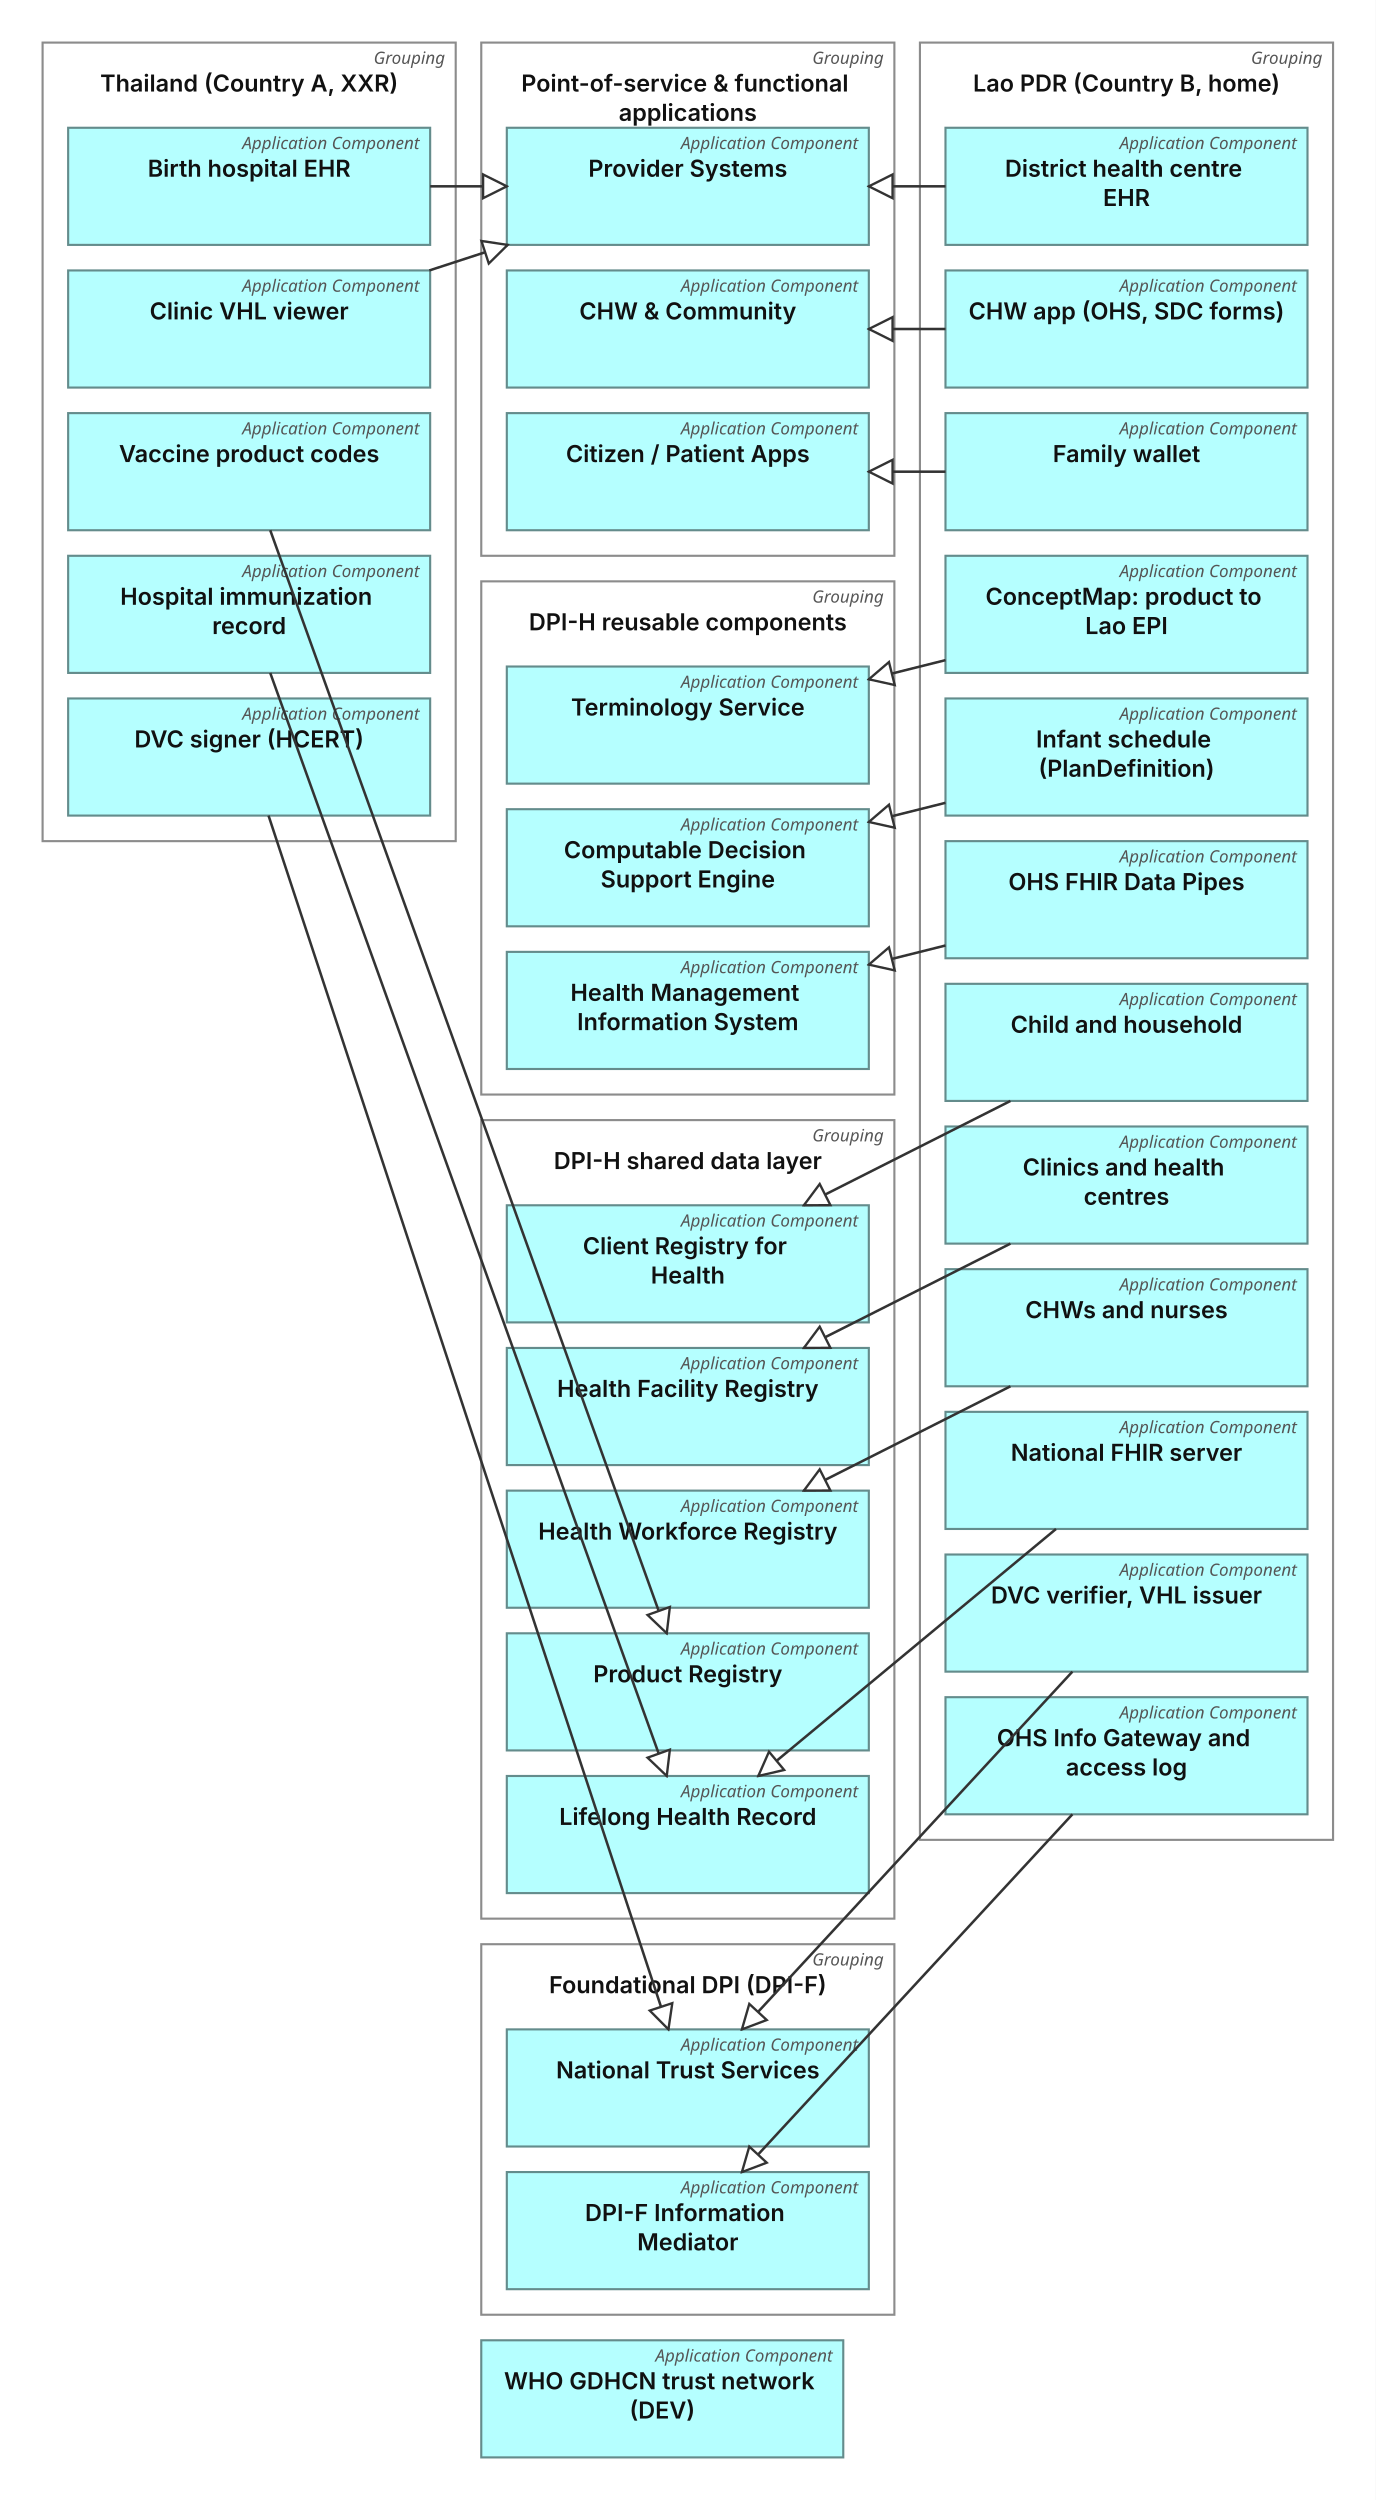
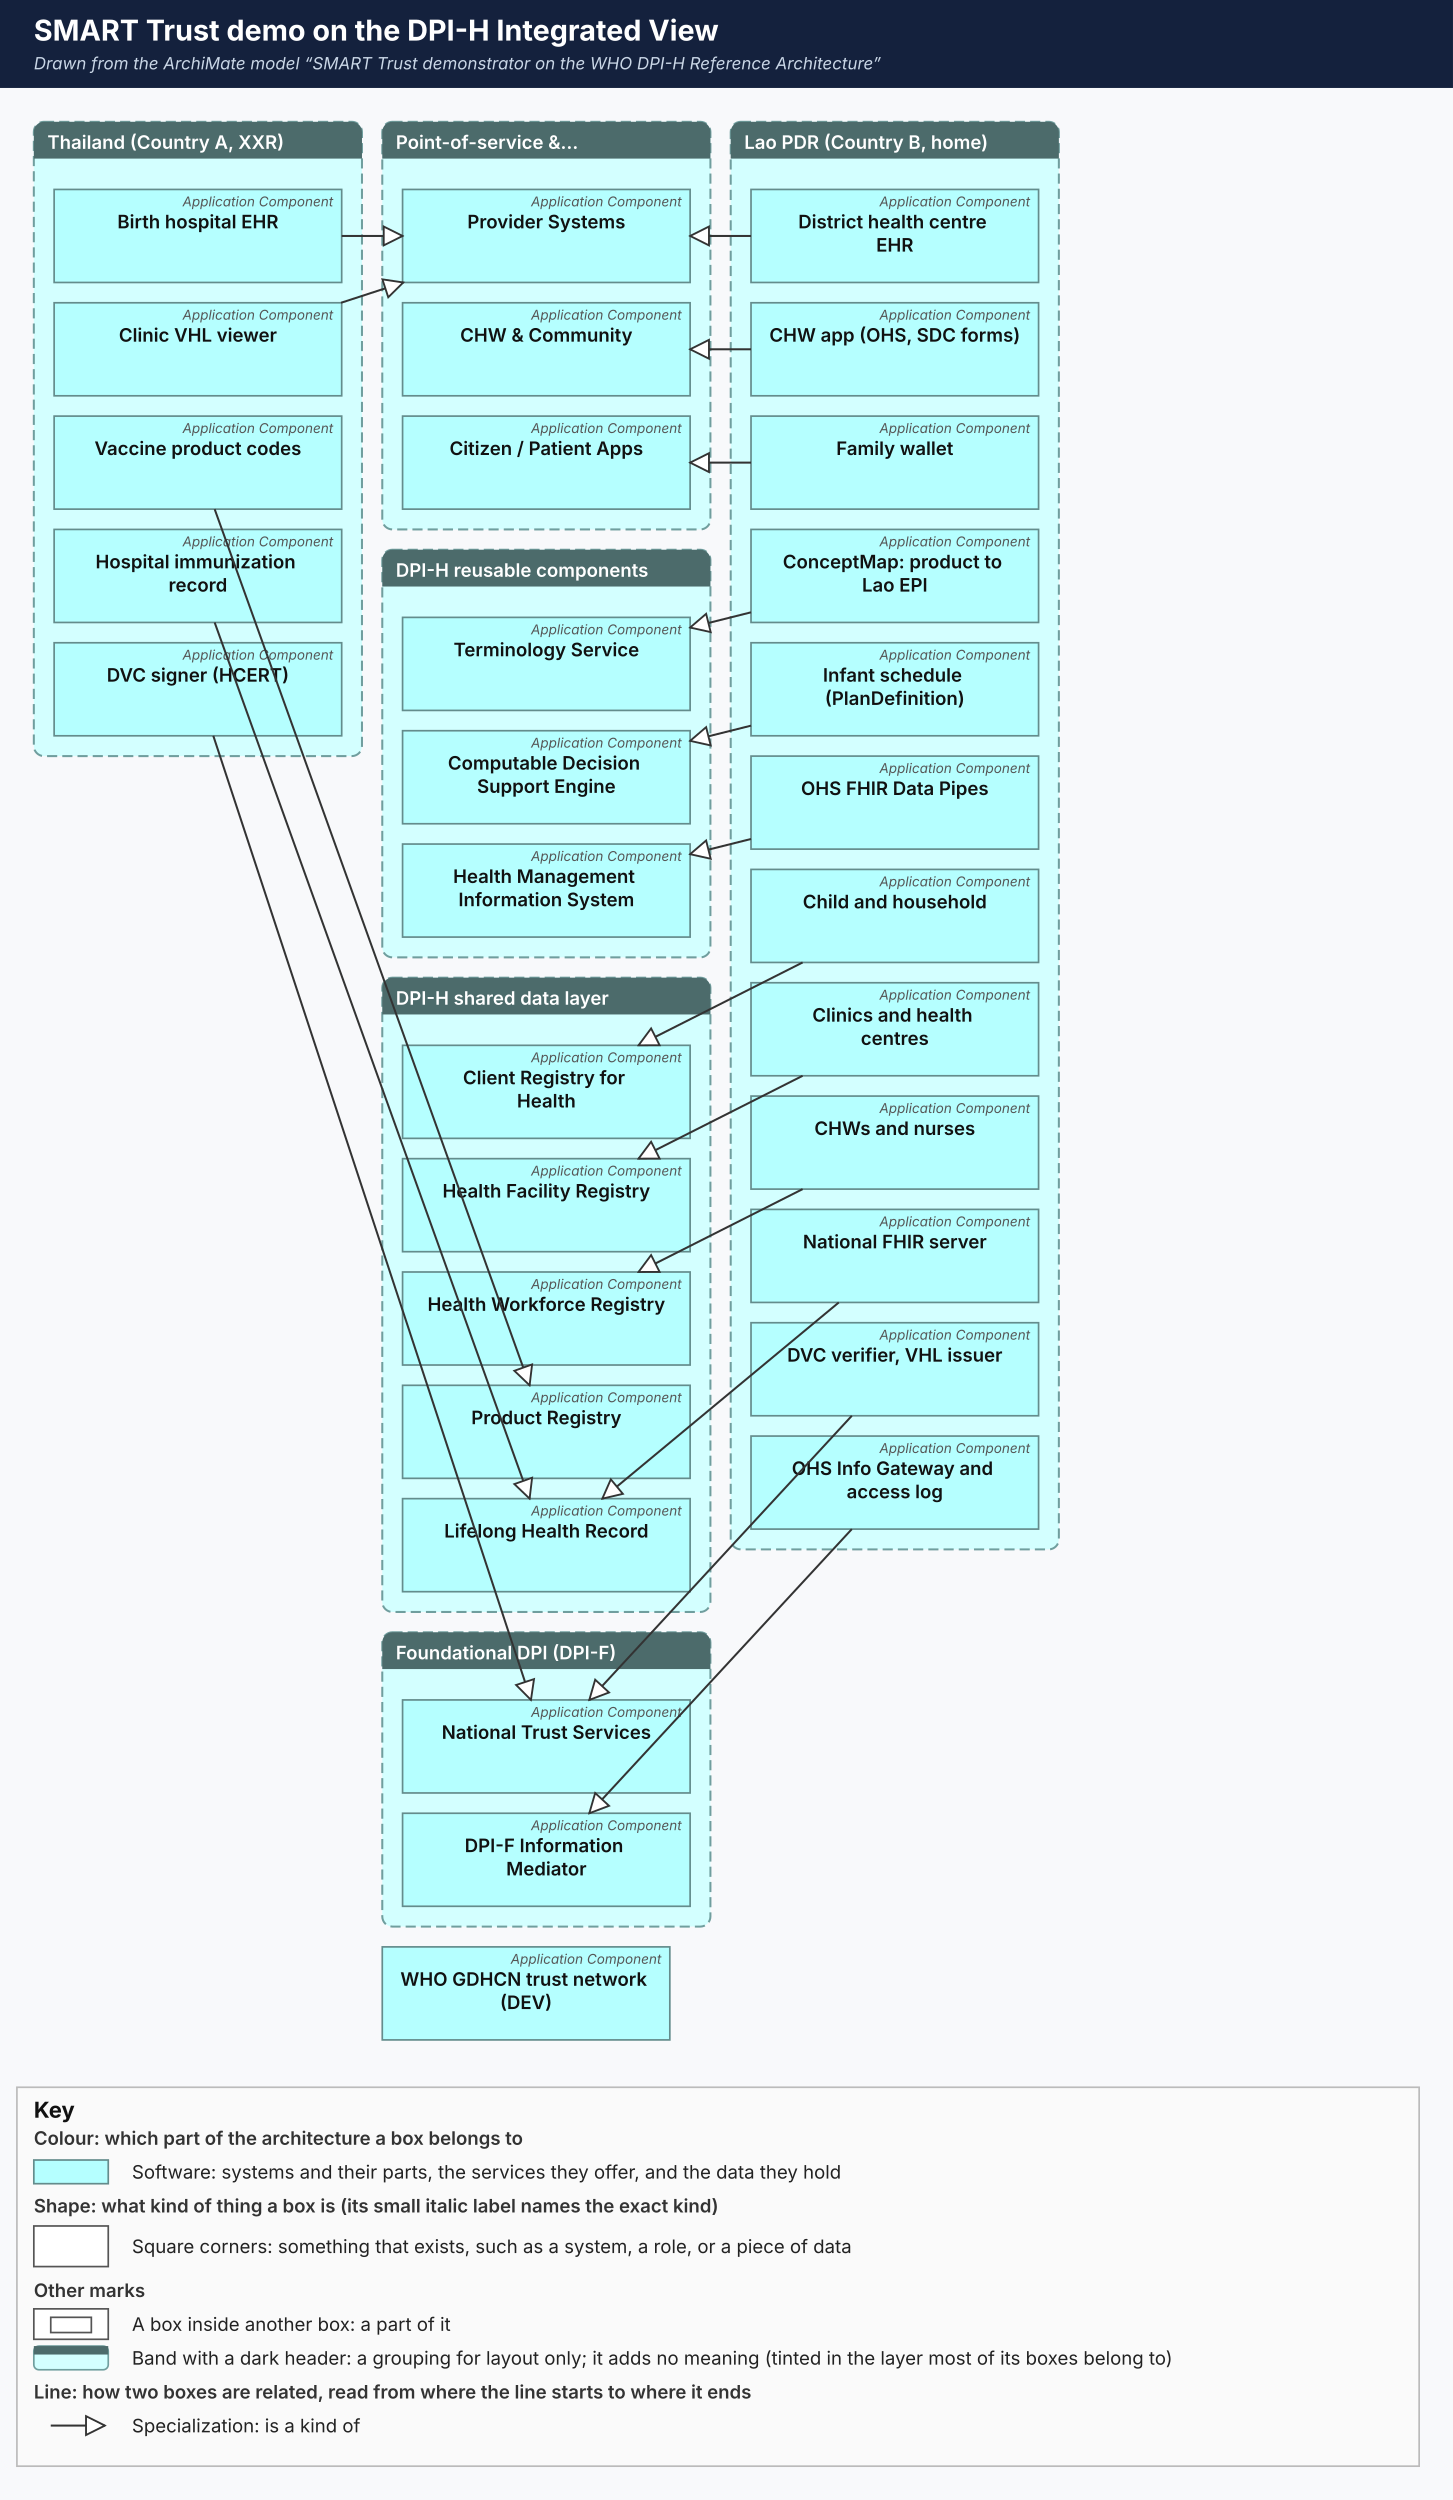
- <svg xmlns="http://www.w3.org/2000/svg" viewBox="4 4 646 1174" width="646" height="1174" role="img" aria-labelledby="av-title">
+ <svg xmlns="http://www.w3.org/2000/svg" viewBox="4 -48 859 1478" width="859" height="1478" role="img" aria-labelledby="av-title">
  <style>
- .av-name{font:600 11px system-ui,-apple-system,"Segoe UI",sans-serif;fill:#111}
- .av-type{font:italic 8px system-ui,sans-serif;fill:#555}
- .av-group{font:600 11px system-ui,sans-serif;fill:#333}
- .av-note{font:10px system-ui,sans-serif;fill:#222}
- .av-rel{font:9px system-ui,sans-serif;fill:#333;paint-order:stroke;stroke:#fff;stroke-width:3px}
+ .av-name{font:600 11px Inter, "Segoe UI", system-ui, -apple-system, Helvetica, Arial, sans-serif;fill:#111}
+ .av-type{font:italic 8px Inter, "Segoe UI", system-ui, -apple-system, Helvetica, Arial, sans-serif;fill:#555}
+ .av-group{font:600 11px Inter, "Segoe UI", system-ui, -apple-system, Helvetica, Arial, sans-serif;fill:#333}
+ .av-note{font:10px Inter, "Segoe UI", system-ui, -apple-system, Helvetica, Arial, sans-serif;fill:#222}
+ .av-key{font:11px Inter, "Segoe UI", system-ui, -apple-system, Helvetica, Arial, sans-serif;fill:#222}
+ .av-keyh{font:600 11px Inter, "Segoe UI", system-ui, -apple-system, Helvetica, Arial, sans-serif;fill:#333}
+ .av-keyt{font:700 13px Inter, "Segoe UI", system-ui, -apple-system, Helvetica, Arial, sans-serif;fill:#111}
+ .av-rel{font:9px Inter, "Segoe UI", system-ui, -apple-system, Helvetica, Arial, sans-serif;fill:#333;paint-order:stroke;stroke:#fff;stroke-width:3px}
a:hover rect,a:hover polygon,a:focus rect,a:focus polygon{stroke:#06c;stroke-width:2.5}
</style>
  <defs>
    <marker id="arrow-open" viewBox="0 0 12 12" refX="11" refY="6" markerWidth="11" markerHeight="11" orient="auto-start-reverse" markerUnits="userSpaceOnUse">
      <path d="M1 1 L11 6 L1 11" fill="none" stroke="#333" stroke-width="1.3" />
    </marker>
    <marker id="arrow-filled" viewBox="0 0 12 12" refX="11" refY="6" markerWidth="11" markerHeight="11" orient="auto-start-reverse" markerUnits="userSpaceOnUse">
      <path d="M1 1 L11 6 L1 11 Z" fill="#333" />
    </marker>
    <marker id="arrow-small" viewBox="0 0 10 10" refX="9" refY="5" markerWidth="8" markerHeight="8" orient="auto-start-reverse" markerUnits="userSpaceOnUse">
      <path d="M1 1 L9 5 L1 9" fill="none" stroke="#333" stroke-width="1.2" />
    </marker>
    <marker id="triangle-hollow" viewBox="0 0 14 14" refX="13" refY="7" markerWidth="13" markerHeight="13" orient="auto-start-reverse" markerUnits="userSpaceOnUse">
      <path d="M1 1 L13 7 L1 13 Z" fill="#fff" stroke="#333" stroke-width="1.2" />
    </marker>
    <marker id="diamond-filled" viewBox="0 0 16 10" refX="1" refY="5" markerWidth="16" markerHeight="10" orient="auto-start-reverse" markerUnits="userSpaceOnUse">
      <path d="M1 5 L8 1 L15 5 L8 9 Z" fill="#333" />
    </marker>
    <marker id="diamond-hollow" viewBox="0 0 16 10" refX="1" refY="5" markerWidth="16" markerHeight="10" orient="auto-start-reverse" markerUnits="userSpaceOnUse">
      <path d="M1 5 L8 1 L15 5 L8 9 Z" fill="#fff" stroke="#333" stroke-width="1.2" />
    </marker>
    <marker id="dot" viewBox="0 0 8 8" refX="4" refY="4" markerWidth="7" markerHeight="7" orient="auto" markerUnits="userSpaceOnUse">
      <circle cx="4" cy="4" r="3.2" fill="#333" />
    </marker>
    <pattern id="missing" width="8" height="8" patternUnits="userSpaceOnUse" patternTransform="rotate(45)">
      <rect width="8" height="8" fill="#fff" />
      <line x1="0" y1="0" x2="0" y2="8" stroke="#d33" stroke-width="2" />
    </pattern>
  </defs>
-   <rect x="4" y="4" width="646" height="1174" fill="#fff" />
-   <a href="https://litlfred.github.io/smart-trust-demo/en/smart-trust-demo/archimate/0.1.0/elements/id-58f3c49e962351a6973759db49dde0cc/" target="_blank">
-     <rect x="24" y="24" width="194" height="375" fill="#ffffff" stroke="#8c8c8c" stroke-width="1" />
-     <text class="av-type" x="213" y="34" text-anchor="end">Grouping</text>
-     <text class="av-name" x="121" y="47" text-anchor="middle">
-       <tspan x="121" dy="0">Thailand (Country A, XXR)</tspan>
-     </text>
-   </a>
-   <a href="https://litlfred.github.io/smart-trust-demo/en/smart-trust-demo/archimate/0.1.0/elements/id-c00274ecce005abe90721f070a990fd0/" target="_blank">
+   <rect x="4" y="-48" width="859" height="1478" fill="#f8f9fb" />
+   <rect x="4" y="-48" width="859" height="52" fill="#14213d" />
+   <text x="24" y="-24" style="font:700 17px Inter, &quot;Segoe UI&quot;, system-ui, -apple-system, Helvetica, Arial, sans-serif;fill:#fff">SMART Trust demo on the DPI-H Integrated View</text>
+   <text x="24" y="-7" style="font:italic 10px Inter, &quot;Segoe UI&quot;, system-ui, -apple-system, Helvetica, Arial, sans-serif;fill:#c9d6e6">Drawn from the ArchiMate model “SMART Trust demonstrator on the WHO DPI-H Reference Architecture”</text>
+   <a href="https://litlfred.github.io/smart-trust-demo/en/smart-trust-demo/archimate/0.1.0/elements/thailand-country-a-xxr/" target="_blank">
+     <rect x="24" y="24" width="194" height="375" rx="6" fill="#d3ffff" stroke="#709e9e" stroke-width="1.2" stroke-dasharray="6 3" />
+     <path d="M24 30 a6 6 0 0 1 6 -6 h182 a6 6 0 0 1 6 6 v15.75 h-194 z" fill="#4c6b6b" />
+     <text class="av-group" x="32" y="40" style="fill:#fff">Thailand (Country A, XXR)</text>
+   </a>
+   <a href="https://litlfred.github.io/smart-trust-demo/en/smart-trust-demo/archimate/0.1.0/elements/birth-hospital-ehr/" target="_blank">
    <rect x="36" y="64" width="170" height="55" fill="#b5ffff" stroke="#648c8c" stroke-width="1" />
    <text class="av-type" x="201" y="74" text-anchor="end">Application Component</text>
    <text class="av-name" x="121" y="87" text-anchor="middle">
      <tspan x="121" dy="0">Birth hospital EHR</tspan>
    </text>
  </a>
-   <a href="https://litlfred.github.io/smart-trust-demo/en/smart-trust-demo/archimate/0.1.0/elements/id-ffb73de262f057bd97c3d94d388f3d56/" target="_blank">
+   <a href="https://litlfred.github.io/smart-trust-demo/en/smart-trust-demo/archimate/0.1.0/elements/clinic-vhl-viewer/" target="_blank">
    <rect x="36" y="131" width="170" height="55" fill="#b5ffff" stroke="#648c8c" stroke-width="1" />
    <text class="av-type" x="201" y="141" text-anchor="end">Application Component</text>
    <text class="av-name" x="121" y="154" text-anchor="middle">
      <tspan x="121" dy="0">Clinic VHL viewer</tspan>
    </text>
  </a>
-   <a href="https://litlfred.github.io/smart-trust-demo/en/smart-trust-demo/archimate/0.1.0/elements/id-665ae5ed12c358beb8a38f9c32ffc486/" target="_blank">
+   <a href="https://litlfred.github.io/smart-trust-demo/en/smart-trust-demo/archimate/0.1.0/elements/vaccine-product-codes/" target="_blank">
    <rect x="36" y="198" width="170" height="55" fill="#b5ffff" stroke="#648c8c" stroke-width="1" />
    <text class="av-type" x="201" y="208" text-anchor="end">Application Component</text>
    <text class="av-name" x="121" y="221" text-anchor="middle">
      <tspan x="121" dy="0">Vaccine product codes</tspan>
    </text>
  </a>
-   <a href="https://litlfred.github.io/smart-trust-demo/en/smart-trust-demo/archimate/0.1.0/elements/id-0b64cf17d6aa5bada910fdeb1873bdc7/" target="_blank">
+   <a href="https://litlfred.github.io/smart-trust-demo/en/smart-trust-demo/archimate/0.1.0/elements/hospital-immunization-record/" target="_blank">
    <rect x="36" y="265" width="170" height="55" fill="#b5ffff" stroke="#648c8c" stroke-width="1" />
    <text class="av-type" x="201" y="275" text-anchor="end">Application Component</text>
    <text class="av-name" x="121" y="288" text-anchor="middle">
      <tspan x="121" dy="0">Hospital immunization</tspan>
      <tspan x="121" dy="13.75">record</tspan>
    </text>
  </a>
-   <a href="https://litlfred.github.io/smart-trust-demo/en/smart-trust-demo/archimate/0.1.0/elements/id-b8885086e3c95a88ba3a7972fcde0f2d/" target="_blank">
+   <a href="https://litlfred.github.io/smart-trust-demo/en/smart-trust-demo/archimate/0.1.0/elements/dvc-signer-hcert/" target="_blank">
    <rect x="36" y="332" width="170" height="55" fill="#b5ffff" stroke="#648c8c" stroke-width="1" />
    <text class="av-type" x="201" y="342" text-anchor="end">Application Component</text>
    <text class="av-name" x="121" y="355" text-anchor="middle">
      <tspan x="121" dy="0">DVC signer (HCERT)</tspan>
    </text>
  </a>
-   <a href="https://litlfred.github.io/smart-trust-demo/en/smart-trust-demo/archimate/0.1.0/elements/id-c9b5f2ae923b5e38801bd1dbf8b382b9/" target="_blank">
-     <rect x="230" y="24" width="194" height="241" fill="#ffffff" stroke="#8c8c8c" stroke-width="1" />
-     <text class="av-type" x="419" y="34" text-anchor="end">Grouping</text>
-     <text class="av-name" x="327" y="47" text-anchor="middle">
-       <tspan x="327" dy="0">Point-of-service &amp; functional</tspan>
-       <tspan x="327" dy="13.75">applications</tspan>
-     </text>
-   </a>
-   <a href="https://litlfred.github.io/smart-trust-demo/en/smart-trust-demo/archimate/0.1.0/elements/id-270f6a946e9d5feea37702bdb93980ba/" target="_blank">
+   <a href="https://litlfred.github.io/smart-trust-demo/en/smart-trust-demo/archimate/0.1.0/elements/point-of-service-functional-applications/" target="_blank">
+     <rect x="230" y="24" width="194" height="241" rx="6" fill="#d3ffff" stroke="#709e9e" stroke-width="1.2" stroke-dasharray="6 3" />
+     <path d="M230 30 a6 6 0 0 1 6 -6 h182 a6 6 0 0 1 6 6 v15.75 h-194 z" fill="#4c6b6b" />
+     <text class="av-group" x="238" y="40" style="fill:#fff">Point-of-service &amp;…</text>
+   </a>
+   <a href="https://litlfred.github.io/smart-trust-demo/en/smart-trust-demo/archimate/0.1.0/elements/provider-systems/" target="_blank">
    <rect x="242" y="64" width="170" height="55" fill="#b5ffff" stroke="#648c8c" stroke-width="1" />
    <text class="av-type" x="407" y="74" text-anchor="end">Application Component</text>
    <text class="av-name" x="327" y="87" text-anchor="middle">
      <tspan x="327" dy="0">Provider Systems</tspan>
    </text>
  </a>
-   <a href="https://litlfred.github.io/smart-trust-demo/en/smart-trust-demo/archimate/0.1.0/elements/id-3384363f5f8d5ab09a43380f2f8962ba/" target="_blank">
+   <a href="https://litlfred.github.io/smart-trust-demo/en/smart-trust-demo/archimate/0.1.0/elements/chw-community/" target="_blank">
    <rect x="242" y="131" width="170" height="55" fill="#b5ffff" stroke="#648c8c" stroke-width="1" />
    <text class="av-type" x="407" y="141" text-anchor="end">Application Component</text>
    <text class="av-name" x="327" y="154" text-anchor="middle">
      <tspan x="327" dy="0">CHW &amp; Community</tspan>
    </text>
  </a>
-   <a href="https://litlfred.github.io/smart-trust-demo/en/smart-trust-demo/archimate/0.1.0/elements/id-b1c7360ab5595d6ca684259d405c5889/" target="_blank">
+   <a href="https://litlfred.github.io/smart-trust-demo/en/smart-trust-demo/archimate/0.1.0/elements/citizen-patient-apps/" target="_blank">
    <rect x="242" y="198" width="170" height="55" fill="#b5ffff" stroke="#648c8c" stroke-width="1" />
    <text class="av-type" x="407" y="208" text-anchor="end">Application Component</text>
    <text class="av-name" x="327" y="221" text-anchor="middle">
      <tspan x="327" dy="0">Citizen / Patient Apps</tspan>
    </text>
  </a>
-   <a href="https://litlfred.github.io/smart-trust-demo/en/smart-trust-demo/archimate/0.1.0/elements/id-08403902fa3e5df4920a1fbe8eddd82f/" target="_blank">
-     <rect x="230" y="277" width="194" height="241" fill="#ffffff" stroke="#8c8c8c" stroke-width="1" />
-     <text class="av-type" x="419" y="287" text-anchor="end">Grouping</text>
-     <text class="av-name" x="327" y="300" text-anchor="middle">
-       <tspan x="327" dy="0">DPI-H reusable components</tspan>
-     </text>
-   </a>
-   <a href="https://litlfred.github.io/smart-trust-demo/en/smart-trust-demo/archimate/0.1.0/elements/id-3f41de2b51c24041b08243bf72b140d1/" target="_blank">
+   <a href="https://litlfred.github.io/smart-trust-demo/en/smart-trust-demo/archimate/0.1.0/elements/dpi-h-reusable-components/" target="_blank">
+     <rect x="230" y="277" width="194" height="241" rx="6" fill="#d3ffff" stroke="#709e9e" stroke-width="1.2" stroke-dasharray="6 3" />
+     <path d="M230 283 a6 6 0 0 1 6 -6 h182 a6 6 0 0 1 6 6 v15.75 h-194 z" fill="#4c6b6b" />
+     <text class="av-group" x="238" y="293" style="fill:#fff">DPI-H reusable components</text>
+   </a>
+   <a href="https://litlfred.github.io/smart-trust-demo/en/smart-trust-demo/archimate/0.1.0/elements/terminology-service/" target="_blank">
    <rect x="242" y="317" width="170" height="55" fill="#b5ffff" stroke="#648c8c" stroke-width="1" />
    <text class="av-type" x="407" y="327" text-anchor="end">Application Component</text>
    <text class="av-name" x="327" y="340" text-anchor="middle">
      <tspan x="327" dy="0">Terminology Service</tspan>
    </text>
  </a>
-   <a href="https://litlfred.github.io/smart-trust-demo/en/smart-trust-demo/archimate/0.1.0/elements/id-539b04ae45f147258d8253ae5cb87402/" target="_blank">
+   <a href="https://litlfred.github.io/smart-trust-demo/en/smart-trust-demo/archimate/0.1.0/elements/computable-decision-support-engine/" target="_blank">
    <rect x="242" y="384" width="170" height="55" fill="#b5ffff" stroke="#648c8c" stroke-width="1" />
    <text class="av-type" x="407" y="394" text-anchor="end">Application Component</text>
    <text class="av-name" x="327" y="407" text-anchor="middle">
      <tspan x="327" dy="0">Computable Decision</tspan>
      <tspan x="327" dy="13.75">Support Engine</tspan>
    </text>
  </a>
-   <a href="https://litlfred.github.io/smart-trust-demo/en/smart-trust-demo/archimate/0.1.0/elements/id-d626508a7dc55b1fb11bf34f57f8ddd9/" target="_blank">
+   <a href="https://litlfred.github.io/smart-trust-demo/en/smart-trust-demo/archimate/0.1.0/elements/health-management-information-system/" target="_blank">
    <rect x="242" y="451" width="170" height="55" fill="#b5ffff" stroke="#648c8c" stroke-width="1" />
    <text class="av-type" x="407" y="461" text-anchor="end">Application Component</text>
    <text class="av-name" x="327" y="474" text-anchor="middle">
      <tspan x="327" dy="0">Health Management</tspan>
      <tspan x="327" dy="13.75">Information System</tspan>
    </text>
  </a>
-   <a href="https://litlfred.github.io/smart-trust-demo/en/smart-trust-demo/archimate/0.1.0/elements/id-00d4ffa565f55eb996137917386ecac1/" target="_blank">
-     <rect x="230" y="530" width="194" height="375" fill="#ffffff" stroke="#8c8c8c" stroke-width="1" />
-     <text class="av-type" x="419" y="540" text-anchor="end">Grouping</text>
-     <text class="av-name" x="327" y="553" text-anchor="middle">
-       <tspan x="327" dy="0">DPI-H shared data layer</tspan>
-     </text>
-   </a>
-   <a href="https://litlfred.github.io/smart-trust-demo/en/smart-trust-demo/archimate/0.1.0/elements/id-bc813024f32358c98e5512e43cf2c9bc/" target="_blank">
+   <a href="https://litlfred.github.io/smart-trust-demo/en/smart-trust-demo/archimate/0.1.0/elements/dpi-h-shared-data-layer/" target="_blank">
+     <rect x="230" y="530" width="194" height="375" rx="6" fill="#d3ffff" stroke="#709e9e" stroke-width="1.2" stroke-dasharray="6 3" />
+     <path d="M230 536 a6 6 0 0 1 6 -6 h182 a6 6 0 0 1 6 6 v15.75 h-194 z" fill="#4c6b6b" />
+     <text class="av-group" x="238" y="546" style="fill:#fff">DPI-H shared data layer</text>
+   </a>
+   <a href="https://litlfred.github.io/smart-trust-demo/en/smart-trust-demo/archimate/0.1.0/elements/client-registry-for-health/" target="_blank">
    <rect x="242" y="570" width="170" height="55" fill="#b5ffff" stroke="#648c8c" stroke-width="1" />
    <text class="av-type" x="407" y="580" text-anchor="end">Application Component</text>
    <text class="av-name" x="327" y="593" text-anchor="middle">
      <tspan x="327" dy="0">Client Registry for</tspan>
      <tspan x="327" dy="13.75">Health</tspan>
    </text>
  </a>
-   <a href="https://litlfred.github.io/smart-trust-demo/en/smart-trust-demo/archimate/0.1.0/elements/id-4e0767822dcf46409554156a133fbc67/" target="_blank">
+   <a href="https://litlfred.github.io/smart-trust-demo/en/smart-trust-demo/archimate/0.1.0/elements/health-facility-registry/" target="_blank">
    <rect x="242" y="637" width="170" height="55" fill="#b5ffff" stroke="#648c8c" stroke-width="1" />
    <text class="av-type" x="407" y="647" text-anchor="end">Application Component</text>
    <text class="av-name" x="327" y="660" text-anchor="middle">
      <tspan x="327" dy="0">Health Facility Registry</tspan>
    </text>
  </a>
-   <a href="https://litlfred.github.io/smart-trust-demo/en/smart-trust-demo/archimate/0.1.0/elements/id-350840520ae44f658b6ad3b3762e382e/" target="_blank">
+   <a href="https://litlfred.github.io/smart-trust-demo/en/smart-trust-demo/archimate/0.1.0/elements/health-workforce-registry/" target="_blank">
    <rect x="242" y="704" width="170" height="55" fill="#b5ffff" stroke="#648c8c" stroke-width="1" />
    <text class="av-type" x="407" y="714" text-anchor="end">Application Component</text>
    <text class="av-name" x="327" y="727" text-anchor="middle">
      <tspan x="327" dy="0">Health Workforce Registry</tspan>
    </text>
  </a>
-   <a href="https://litlfred.github.io/smart-trust-demo/en/smart-trust-demo/archimate/0.1.0/elements/id-59c26d672a4248e0bb83cf4d26cba10c/" target="_blank">
+   <a href="https://litlfred.github.io/smart-trust-demo/en/smart-trust-demo/archimate/0.1.0/elements/product-registry/" target="_blank">
    <rect x="242" y="771" width="170" height="55" fill="#b5ffff" stroke="#648c8c" stroke-width="1" />
    <text class="av-type" x="407" y="781" text-anchor="end">Application Component</text>
    <text class="av-name" x="327" y="794" text-anchor="middle">
      <tspan x="327" dy="0">Product Registry</tspan>
    </text>
  </a>
-   <a href="https://litlfred.github.io/smart-trust-demo/en/smart-trust-demo/archimate/0.1.0/elements/id-0e6d89398fff4f20994a31b4de58e7d7/" target="_blank">
+   <a href="https://litlfred.github.io/smart-trust-demo/en/smart-trust-demo/archimate/0.1.0/elements/lifelong-health-record/" target="_blank">
    <rect x="242" y="838" width="170" height="55" fill="#b5ffff" stroke="#648c8c" stroke-width="1" />
    <text class="av-type" x="407" y="848" text-anchor="end">Application Component</text>
    <text class="av-name" x="327" y="861" text-anchor="middle">
      <tspan x="327" dy="0">Lifelong Health Record</tspan>
    </text>
  </a>
-   <a href="https://litlfred.github.io/smart-trust-demo/en/smart-trust-demo/archimate/0.1.0/elements/id-077b000f20b95c899adb1143f8ee8cd5/" target="_blank">
-     <rect x="230" y="917" width="194" height="174" fill="#ffffff" stroke="#8c8c8c" stroke-width="1" />
-     <text class="av-type" x="419" y="927" text-anchor="end">Grouping</text>
-     <text class="av-name" x="327" y="940" text-anchor="middle">
-       <tspan x="327" dy="0">Foundational DPI (DPI-F)</tspan>
-     </text>
-   </a>
-   <a href="https://litlfred.github.io/smart-trust-demo/en/smart-trust-demo/archimate/0.1.0/elements/id-847e6eea9ee15a39ad97e8861444ce79/" target="_blank">
+   <a href="https://litlfred.github.io/smart-trust-demo/en/smart-trust-demo/archimate/0.1.0/elements/foundational-dpi-dpi-f/" target="_blank">
+     <rect x="230" y="917" width="194" height="174" rx="6" fill="#d3ffff" stroke="#709e9e" stroke-width="1.2" stroke-dasharray="6 3" />
+     <path d="M230 923 a6 6 0 0 1 6 -6 h182 a6 6 0 0 1 6 6 v15.75 h-194 z" fill="#4c6b6b" />
+     <text class="av-group" x="238" y="933" style="fill:#fff">Foundational DPI (DPI-F)</text>
+   </a>
+   <a href="https://litlfred.github.io/smart-trust-demo/en/smart-trust-demo/archimate/0.1.0/elements/national-trust-services/" target="_blank">
    <rect x="242" y="957" width="170" height="55" fill="#b5ffff" stroke="#648c8c" stroke-width="1" />
    <text class="av-type" x="407" y="967" text-anchor="end">Application Component</text>
    <text class="av-name" x="327" y="980" text-anchor="middle">
      <tspan x="327" dy="0">National Trust Services</tspan>
    </text>
  </a>
-   <a href="https://litlfred.github.io/smart-trust-demo/en/smart-trust-demo/archimate/0.1.0/elements/id-3c5d846710034c4595e206e748d65e36/" target="_blank">
+   <a href="https://litlfred.github.io/smart-trust-demo/en/smart-trust-demo/archimate/0.1.0/elements/dpi-f-information-mediator/" target="_blank">
    <rect x="242" y="1024" width="170" height="55" fill="#b5ffff" stroke="#648c8c" stroke-width="1" />
    <text class="av-type" x="407" y="1034" text-anchor="end">Application Component</text>
    <text class="av-name" x="327" y="1047" text-anchor="middle">
      <tspan x="327" dy="0">DPI-F Information</tspan>
      <tspan x="327" dy="13.75">Mediator</tspan>
    </text>
  </a>
-   <a href="https://litlfred.github.io/smart-trust-demo/en/smart-trust-demo/archimate/0.1.0/elements/id-ad7b54ac197c58518d808570205dec48/" target="_blank">
+   <a href="https://litlfred.github.io/smart-trust-demo/en/smart-trust-demo/archimate/0.1.0/elements/who-gdhcn-trust-network-dev/" target="_blank">
    <rect x="230" y="1103" width="170" height="55" fill="#b5ffff" stroke="#648c8c" stroke-width="1" />
    <text class="av-type" x="395" y="1113" text-anchor="end">Application Component</text>
    <text class="av-name" x="315" y="1126" text-anchor="middle">
      <tspan x="315" dy="0">WHO GDHCN trust network</tspan>
      <tspan x="315" dy="13.75">(DEV)</tspan>
    </text>
  </a>
-   <a href="https://litlfred.github.io/smart-trust-demo/en/smart-trust-demo/archimate/0.1.0/elements/id-7f39e2b20adc57b190c5ce7e831dd796/" target="_blank">
-     <rect x="436" y="24" width="194" height="844" fill="#ffffff" stroke="#8c8c8c" stroke-width="1" />
-     <text class="av-type" x="625" y="34" text-anchor="end">Grouping</text>
-     <text class="av-name" x="533" y="47" text-anchor="middle">
-       <tspan x="533" dy="0">Lao PDR (Country B, home)</tspan>
-     </text>
-   </a>
-   <a href="https://litlfred.github.io/smart-trust-demo/en/smart-trust-demo/archimate/0.1.0/elements/id-207877617342534d8bbf9ba7f0321d54/" target="_blank">
+   <a href="https://litlfred.github.io/smart-trust-demo/en/smart-trust-demo/archimate/0.1.0/elements/lao-pdr-country-b-home/" target="_blank">
+     <rect x="436" y="24" width="194" height="844" rx="6" fill="#d3ffff" stroke="#709e9e" stroke-width="1.2" stroke-dasharray="6 3" />
+     <path d="M436 30 a6 6 0 0 1 6 -6 h182 a6 6 0 0 1 6 6 v15.75 h-194 z" fill="#4c6b6b" />
+     <text class="av-group" x="444" y="40" style="fill:#fff">Lao PDR (Country B, home)</text>
+   </a>
+   <a href="https://litlfred.github.io/smart-trust-demo/en/smart-trust-demo/archimate/0.1.0/elements/district-health-centre-ehr/" target="_blank">
    <rect x="448" y="64" width="170" height="55" fill="#b5ffff" stroke="#648c8c" stroke-width="1" />
    <text class="av-type" x="613" y="74" text-anchor="end">Application Component</text>
    <text class="av-name" x="533" y="87" text-anchor="middle">
      <tspan x="533" dy="0">District health centre</tspan>
      <tspan x="533" dy="13.75">EHR</tspan>
    </text>
  </a>
-   <a href="https://litlfred.github.io/smart-trust-demo/en/smart-trust-demo/archimate/0.1.0/elements/id-9cf65fade07d53ffbb3e88d415819366/" target="_blank">
+   <a href="https://litlfred.github.io/smart-trust-demo/en/smart-trust-demo/archimate/0.1.0/elements/chw-app-ohs-sdc-forms/" target="_blank">
    <rect x="448" y="131" width="170" height="55" fill="#b5ffff" stroke="#648c8c" stroke-width="1" />
    <text class="av-type" x="613" y="141" text-anchor="end">Application Component</text>
    <text class="av-name" x="533" y="154" text-anchor="middle">
      <tspan x="533" dy="0">CHW app (OHS, SDC forms)</tspan>
    </text>
  </a>
-   <a href="https://litlfred.github.io/smart-trust-demo/en/smart-trust-demo/archimate/0.1.0/elements/id-278ea491eabd5bed9ca42fa314190228/" target="_blank">
+   <a href="https://litlfred.github.io/smart-trust-demo/en/smart-trust-demo/archimate/0.1.0/elements/family-wallet/" target="_blank">
    <rect x="448" y="198" width="170" height="55" fill="#b5ffff" stroke="#648c8c" stroke-width="1" />
    <text class="av-type" x="613" y="208" text-anchor="end">Application Component</text>
    <text class="av-name" x="533" y="221" text-anchor="middle">
      <tspan x="533" dy="0">Family wallet</tspan>
    </text>
  </a>
-   <a href="https://litlfred.github.io/smart-trust-demo/en/smart-trust-demo/archimate/0.1.0/elements/id-87f598d330f0598db8050827938031b2/" target="_blank">
+   <a href="https://litlfred.github.io/smart-trust-demo/en/smart-trust-demo/archimate/0.1.0/elements/conceptmap-product-to-lao-epi/" target="_blank">
    <rect x="448" y="265" width="170" height="55" fill="#b5ffff" stroke="#648c8c" stroke-width="1" />
    <text class="av-type" x="613" y="275" text-anchor="end">Application Component</text>
    <text class="av-name" x="533" y="288" text-anchor="middle">
      <tspan x="533" dy="0">ConceptMap: product to</tspan>
      <tspan x="533" dy="13.75">Lao EPI</tspan>
    </text>
  </a>
-   <a href="https://litlfred.github.io/smart-trust-demo/en/smart-trust-demo/archimate/0.1.0/elements/id-e4d18f99c2de5f18a49b2fd3529d5691/" target="_blank">
+   <a href="https://litlfred.github.io/smart-trust-demo/en/smart-trust-demo/archimate/0.1.0/elements/infant-schedule-plandefinition/" target="_blank">
    <rect x="448" y="332" width="170" height="55" fill="#b5ffff" stroke="#648c8c" stroke-width="1" />
    <text class="av-type" x="613" y="342" text-anchor="end">Application Component</text>
    <text class="av-name" x="533" y="355" text-anchor="middle">
      <tspan x="533" dy="0">Infant schedule</tspan>
      <tspan x="533" dy="13.75">(PlanDefinition)</tspan>
    </text>
  </a>
-   <a href="https://litlfred.github.io/smart-trust-demo/en/smart-trust-demo/archimate/0.1.0/elements/id-22bf504637d85213a6fea2d6a1c05722/" target="_blank">
+   <a href="https://litlfred.github.io/smart-trust-demo/en/smart-trust-demo/archimate/0.1.0/elements/ohs-fhir-data-pipes/" target="_blank">
    <rect x="448" y="399" width="170" height="55" fill="#b5ffff" stroke="#648c8c" stroke-width="1" />
    <text class="av-type" x="613" y="409" text-anchor="end">Application Component</text>
    <text class="av-name" x="533" y="422" text-anchor="middle">
      <tspan x="533" dy="0">OHS FHIR Data Pipes</tspan>
    </text>
  </a>
-   <a href="https://litlfred.github.io/smart-trust-demo/en/smart-trust-demo/archimate/0.1.0/elements/id-568cc5b9a6e7519c995bebdacf3768b9/" target="_blank">
+   <a href="https://litlfred.github.io/smart-trust-demo/en/smart-trust-demo/archimate/0.1.0/elements/child-and-household/" target="_blank">
    <rect x="448" y="466" width="170" height="55" fill="#b5ffff" stroke="#648c8c" stroke-width="1" />
    <text class="av-type" x="613" y="476" text-anchor="end">Application Component</text>
    <text class="av-name" x="533" y="489" text-anchor="middle">
      <tspan x="533" dy="0">Child and household</tspan>
    </text>
  </a>
-   <a href="https://litlfred.github.io/smart-trust-demo/en/smart-trust-demo/archimate/0.1.0/elements/id-d9395311cfb1500bbcd749721107d681/" target="_blank">
+   <a href="https://litlfred.github.io/smart-trust-demo/en/smart-trust-demo/archimate/0.1.0/elements/clinics-and-health-centres/" target="_blank">
    <rect x="448" y="533" width="170" height="55" fill="#b5ffff" stroke="#648c8c" stroke-width="1" />
    <text class="av-type" x="613" y="543" text-anchor="end">Application Component</text>
    <text class="av-name" x="533" y="556" text-anchor="middle">
      <tspan x="533" dy="0">Clinics and health</tspan>
      <tspan x="533" dy="13.75">centres</tspan>
    </text>
  </a>
-   <a href="https://litlfred.github.io/smart-trust-demo/en/smart-trust-demo/archimate/0.1.0/elements/id-fe54ecb442715a30953e7ac96e82240d/" target="_blank">
+   <a href="https://litlfred.github.io/smart-trust-demo/en/smart-trust-demo/archimate/0.1.0/elements/chws-and-nurses/" target="_blank">
    <rect x="448" y="600" width="170" height="55" fill="#b5ffff" stroke="#648c8c" stroke-width="1" />
    <text class="av-type" x="613" y="610" text-anchor="end">Application Component</text>
    <text class="av-name" x="533" y="623" text-anchor="middle">
      <tspan x="533" dy="0">CHWs and nurses</tspan>
    </text>
  </a>
-   <a href="https://litlfred.github.io/smart-trust-demo/en/smart-trust-demo/archimate/0.1.0/elements/id-6570ee7374465c34b3bde0aa13dca385/" target="_blank">
+   <a href="https://litlfred.github.io/smart-trust-demo/en/smart-trust-demo/archimate/0.1.0/elements/national-fhir-server/" target="_blank">
    <rect x="448" y="667" width="170" height="55" fill="#b5ffff" stroke="#648c8c" stroke-width="1" />
    <text class="av-type" x="613" y="677" text-anchor="end">Application Component</text>
    <text class="av-name" x="533" y="690" text-anchor="middle">
      <tspan x="533" dy="0">National FHIR server</tspan>
    </text>
  </a>
-   <a href="https://litlfred.github.io/smart-trust-demo/en/smart-trust-demo/archimate/0.1.0/elements/id-361ff71137da5ab1b0ae73394a4c0d6e/" target="_blank">
+   <a href="https://litlfred.github.io/smart-trust-demo/en/smart-trust-demo/archimate/0.1.0/elements/dvc-verifier-vhl-issuer/" target="_blank">
    <rect x="448" y="734" width="170" height="55" fill="#b5ffff" stroke="#648c8c" stroke-width="1" />
    <text class="av-type" x="613" y="744" text-anchor="end">Application Component</text>
    <text class="av-name" x="533" y="757" text-anchor="middle">
      <tspan x="533" dy="0">DVC verifier, VHL issuer</tspan>
    </text>
  </a>
-   <a href="https://litlfred.github.io/smart-trust-demo/en/smart-trust-demo/archimate/0.1.0/elements/id-d87eae4466985575a8b9f78882f86565/" target="_blank">
+   <a href="https://litlfred.github.io/smart-trust-demo/en/smart-trust-demo/archimate/0.1.0/elements/ohs-info-gateway-and-access-log/" target="_blank">
    <rect x="448" y="801" width="170" height="55" fill="#b5ffff" stroke="#648c8c" stroke-width="1" />
    <text class="av-type" x="613" y="811" text-anchor="end">Application Component</text>
    <text class="av-name" x="533" y="824" text-anchor="middle">
      <tspan x="533" dy="0">OHS Info Gateway and</tspan>
      <tspan x="533" dy="13.75">access log</tspan>
    </text>
  </a>
  <a href="https://litlfred.github.io/smart-trust-demo/en/smart-trust-demo/archimate/0.1.0/relationships/id-0bc8c221d8e25834804da2b816e8a1ab/" target="_blank">
    <path d="M206 91.5 L242 91.5" fill="none" stroke="#333" stroke-width="1.2" marker-end="url(#triangle-hollow)" />
    <path d="M206 91.5 L242 91.5" fill="none" stroke="transparent" stroke-width="8" />
  </a>
  <a href="https://litlfred.github.io/smart-trust-demo/en/smart-trust-demo/archimate/0.1.0/relationships/id-585a385c265f5fd08a1a065105a08fcc/" target="_blank">
    <path d="M205.6 131 L242.4 119" fill="none" stroke="#333" stroke-width="1.2" marker-end="url(#triangle-hollow)" />
    <path d="M205.6 131 L242.4 119" fill="none" stroke="transparent" stroke-width="8" />
  </a>
  <a href="https://litlfred.github.io/smart-trust-demo/en/smart-trust-demo/archimate/0.1.0/relationships/id-79cbc46849265a01afb935d3ae6fe552/" target="_blank">
    <path d="M130.9 253 L317.1 771" fill="none" stroke="#333" stroke-width="1.2" marker-end="url(#triangle-hollow)" />
    <path d="M130.9 253 L317.1 771" fill="none" stroke="transparent" stroke-width="8" />
  </a>
  <a href="https://litlfred.github.io/smart-trust-demo/en/smart-trust-demo/archimate/0.1.0/relationships/id-68270cfda719534fade809432370097e/" target="_blank">
    <path d="M130.9 320 L317.1 838" fill="none" stroke="#333" stroke-width="1.2" marker-end="url(#triangle-hollow)" />
    <path d="M130.9 320 L317.1 838" fill="none" stroke="transparent" stroke-width="8" />
  </a>
  <a href="https://litlfred.github.io/smart-trust-demo/en/smart-trust-demo/archimate/0.1.0/relationships/id-12f2477f9d8c5a928fdca677b13ccff1/" target="_blank">
    <path d="M130.1 387 L317.9 957" fill="none" stroke="#333" stroke-width="1.2" marker-end="url(#triangle-hollow)" />
    <path d="M130.1 387 L317.9 957" fill="none" stroke="transparent" stroke-width="8" />
  </a>
  <a href="https://litlfred.github.io/smart-trust-demo/en/smart-trust-demo/archimate/0.1.0/relationships/id-47f48d4fbd8c5eefb1c6dd5f7b9f9d0f/" target="_blank">
    <path d="M448 91.5 L412 91.5" fill="none" stroke="#333" stroke-width="1.2" marker-end="url(#triangle-hollow)" />
    <path d="M448 91.5 L412 91.5" fill="none" stroke="transparent" stroke-width="8" />
  </a>
  <a href="https://litlfred.github.io/smart-trust-demo/en/smart-trust-demo/archimate/0.1.0/relationships/id-a71563a4dfd15d50b3fd9467425a6f5f/" target="_blank">
    <path d="M448 158.5 L412 158.5" fill="none" stroke="#333" stroke-width="1.2" marker-end="url(#triangle-hollow)" />
    <path d="M448 158.5 L412 158.5" fill="none" stroke="transparent" stroke-width="8" />
  </a>
  <a href="https://litlfred.github.io/smart-trust-demo/en/smart-trust-demo/archimate/0.1.0/relationships/id-b41ad5678e9654d0b0a8715f0396d899/" target="_blank">
    <path d="M448 225.5 L412 225.5" fill="none" stroke="#333" stroke-width="1.2" marker-end="url(#triangle-hollow)" />
    <path d="M448 225.5 L412 225.5" fill="none" stroke="transparent" stroke-width="8" />
  </a>
  <a href="https://litlfred.github.io/smart-trust-demo/en/smart-trust-demo/archimate/0.1.0/relationships/id-47295659d81d54b1a0273c5c531467fb/" target="_blank">
    <path d="M448 314 L412 323" fill="none" stroke="#333" stroke-width="1.2" marker-end="url(#triangle-hollow)" />
    <path d="M448 314 L412 323" fill="none" stroke="transparent" stroke-width="8" />
  </a>
  <a href="https://litlfred.github.io/smart-trust-demo/en/smart-trust-demo/archimate/0.1.0/relationships/id-33e8a2011323588ea42ce6a752a4c9f3/" target="_blank">
    <path d="M448 381 L412 390" fill="none" stroke="#333" stroke-width="1.2" marker-end="url(#triangle-hollow)" />
    <path d="M448 381 L412 390" fill="none" stroke="transparent" stroke-width="8" />
  </a>
  <a href="https://litlfred.github.io/smart-trust-demo/en/smart-trust-demo/archimate/0.1.0/relationships/id-825d6a9d3b16510caa8f128db60bcd36/" target="_blank">
    <path d="M448 448 L412 457" fill="none" stroke="#333" stroke-width="1.2" marker-end="url(#triangle-hollow)" />
    <path d="M448 448 L412 457" fill="none" stroke="transparent" stroke-width="8" />
  </a>
  <a href="https://litlfred.github.io/smart-trust-demo/en/smart-trust-demo/archimate/0.1.0/relationships/id-eeadbc133a735395b07803d286fd31ce/" target="_blank">
    <path d="M478.5 521 L381.5 570" fill="none" stroke="#333" stroke-width="1.2" marker-end="url(#triangle-hollow)" />
    <path d="M478.5 521 L381.5 570" fill="none" stroke="transparent" stroke-width="8" />
  </a>
  <a href="https://litlfred.github.io/smart-trust-demo/en/smart-trust-demo/archimate/0.1.0/relationships/id-a5229f86e251575f94a912b814461342/" target="_blank">
    <path d="M478.5 588 L381.5 637" fill="none" stroke="#333" stroke-width="1.2" marker-end="url(#triangle-hollow)" />
    <path d="M478.5 588 L381.5 637" fill="none" stroke="transparent" stroke-width="8" />
  </a>
  <a href="https://litlfred.github.io/smart-trust-demo/en/smart-trust-demo/archimate/0.1.0/relationships/id-caa467f64ef55ecd819fdb2a8f226cda/" target="_blank">
    <path d="M478.5 655 L381.5 704" fill="none" stroke="#333" stroke-width="1.2" marker-end="url(#triangle-hollow)" />
    <path d="M478.5 655 L381.5 704" fill="none" stroke="transparent" stroke-width="8" />
  </a>
  <a href="https://litlfred.github.io/smart-trust-demo/en/smart-trust-demo/archimate/0.1.0/relationships/id-d48eb5e708825100979a380a19aa99df/" target="_blank">
    <path d="M499.9 722 L360.1 838" fill="none" stroke="#333" stroke-width="1.2" marker-end="url(#triangle-hollow)" />
    <path d="M499.9 722 L360.1 838" fill="none" stroke="transparent" stroke-width="8" />
  </a>
  <a href="https://litlfred.github.io/smart-trust-demo/en/smart-trust-demo/archimate/0.1.0/relationships/id-0724c3ba57be55479a124bc9a9768269/" target="_blank">
    <path d="M507.6 789 L352.4 957" fill="none" stroke="#333" stroke-width="1.2" marker-end="url(#triangle-hollow)" />
    <path d="M507.6 789 L352.4 957" fill="none" stroke="transparent" stroke-width="8" />
  </a>
  <a href="https://litlfred.github.io/smart-trust-demo/en/smart-trust-demo/archimate/0.1.0/relationships/id-43a467a6461759a1aa4f0e51437ddebd/" target="_blank">
    <path d="M507.6 856 L352.4 1024" fill="none" stroke="#333" stroke-width="1.2" marker-end="url(#triangle-hollow)" />
    <path d="M507.6 856 L352.4 1024" fill="none" stroke="transparent" stroke-width="8" />
  </a>
+   <g class="av-legend">
+     <rect x="14" y="1186" width="829" height="224" fill="#fafafa" stroke="#bbb" />
+     <text class="av-keyt" x="24" y="1204">Key</text>
+     <text class="av-keyh" x="24" y="1220">Colour: which part of the architecture a box belongs to</text>
+     <rect x="24" y="1229" width="44" height="14" fill="#b5ffff" stroke="#648c8c" />
+     <text class="av-key" x="82" y="1240">Software: systems and their parts, the services they offer, and the data they hold</text>
+     <text class="av-keyh" x="24" y="1260">Shape: what kind of thing a box is (its small italic label names the exact kind)</text>
+     <rect x="24" y="1268" width="44" height="24" fill="#fff" stroke="#555" />
+     <text class="av-key" x="82" y="1284">Square corners: something that exists, such as a system, a role, or a piece of data</text>
+     <text class="av-keyh" x="24" y="1310">Other marks</text>
+     <rect x="24" y="1317" width="44" height="18" fill="#fff" stroke="#555" />
+     <rect x="34" y="1322" width="24" height="9" fill="#fff" stroke="#555" />
+     <text class="av-key" x="82" y="1330">A box inside another box: a part of it</text>
+     <rect x="24" y="1339" width="44" height="14" rx="3" fill="#d3ffff" stroke="#709e9e" />
+     <rect x="24" y="1339" width="44" height="5" fill="#4c6b6b" />
+     <text class="av-key" x="82" y="1350">Band with a dark header: a grouping for layout only; it adds no meaning (tinted in the layer most of its boxes belong to)</text>
+     <text class="av-keyh" x="24" y="1370">Line: how two boxes are related, read from where the line starts to where it ends</text>
+     <path d="M34 1386 L66 1386" fill="none" stroke="#333" stroke-width="1.2" marker-end="url(#triangle-hollow)" />
+     <text class="av-key" x="82" y="1390">Specialization: is a kind of</text>
+   </g>
</svg>
